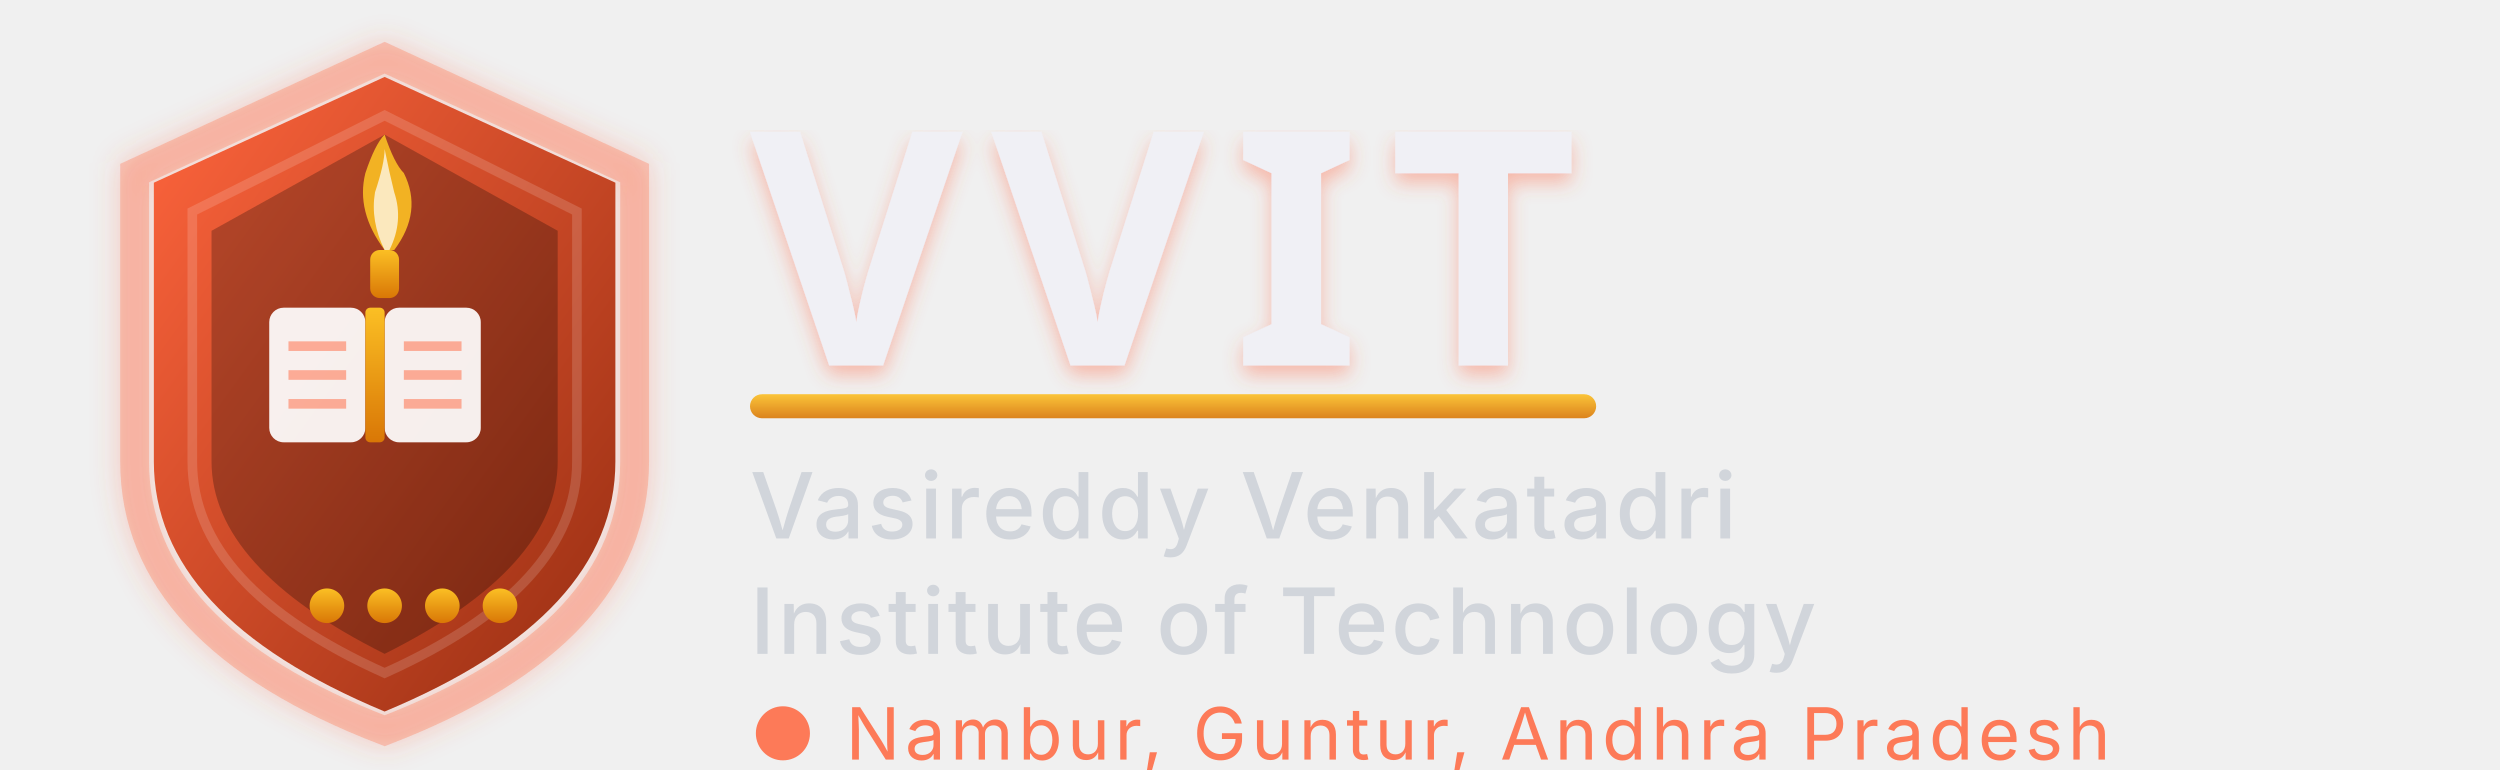
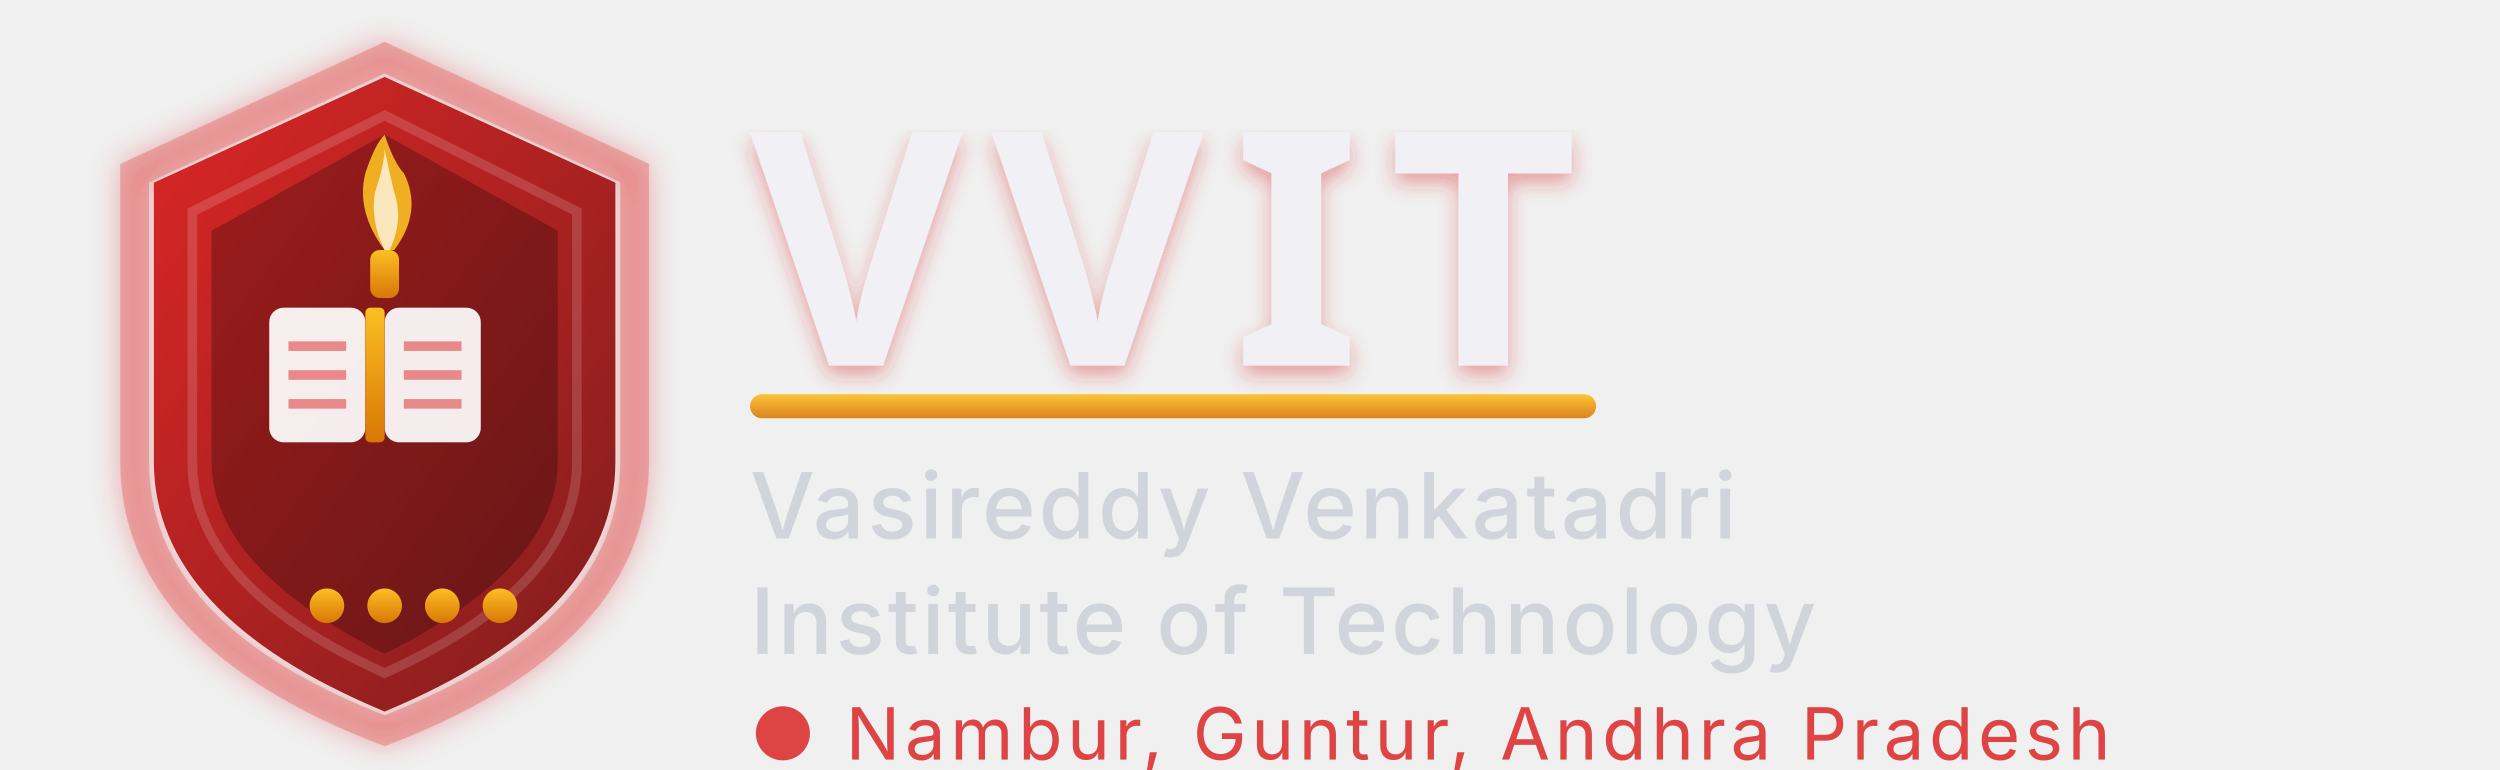
<svg xmlns="http://www.w3.org/2000/svg" viewBox="0 0 260 80" width="260" height="80">
  <defs>
    <linearGradient id="shieldGrad" x1="0%" y1="0%" x2="100%" y2="100%">
-       <stop offset="0%" stop-color="#FF653D" />
-       <stop offset="100%" stop-color="#962D11" />
+       <stop offset="0%" stop-color="#dc2626" />
+       <stop offset="100%" stop-color="#7f1d1d" />
    </linearGradient>
    <linearGradient id="goldGrad" x1="0%" y1="0%" x2="0%" y2="100%">
      <stop offset="0%" stop-color="#fbbf24" />
      <stop offset="100%" stop-color="#d97706" />
    </linearGradient>
    <filter id="glow" x="-20%" y="-20%" width="140%" height="140%">
      <feGaussianBlur stdDeviation="1.5" result="coloredBlur" />
      <feMerge>
        <feMergeNode in="coloredBlur" />
        <feMergeNode in="SourceGraphic" />
      </feMerge>
    </filter>
    <filter id="textShadow" x="-5%" y="-5%" width="110%" height="120%">
-       <feDropShadow dx="0" dy="1" stdDeviation="1" flood-color="#FF653D" flood-opacity="0.4" />
+       <feDropShadow dx="0" dy="1" stdDeviation="1" flood-color="#dc2626" flood-opacity="0.4" />
    </filter>
  </defs>
  <g transform="translate(4, 4)">
-     <path d="M36 2 L62 14 L62 44 Q62 62 36 72 Q10 62 10 44 L10 14 Z" fill="none" stroke="rgba(255,101,61,0.3)" stroke-width="3" filter="url(#glow)" />
+     <path d="M36 2 L62 14 L62 44 Q62 62 36 72 Q10 62 10 44 L10 14 Z" fill="none" stroke="rgba(220,38,38,0.3)" stroke-width="3" filter="url(#glow)" />
    <path d="M36 4 L60 15 L60 44 Q60 60 36 70 Q12 60 12 44 L12 15 Z" fill="url(#shieldGrad)" />
    <path d="M36 8 L56 18 L56 44 Q56 57 36 66 Q16 57 16 44 L16 18 Z" fill="none" stroke="rgba(255,255,255,0.15)" stroke-width="1" />
    <path d="M36 10 L54 20 L54 44 Q54 55 36 64 Q18 55 18 44 L18 20 Z" fill="rgba(0,0,0,0.25)" />
    <g transform="translate(24, 28)">
      <rect x="0" y="0" width="10" height="14" rx="1.5" fill="white" opacity="0.92" />
      <rect x="12" y="0" width="10" height="14" rx="1.5" fill="white" opacity="0.92" />
      <rect x="10" y="0" width="2" height="14" rx="0.5" fill="url(#goldGrad)" />
-       <line x1="2" y1="4" x2="8" y2="4" stroke="#FF653D" stroke-width="1" opacity="0.5" />
-       <line x1="2" y1="7" x2="8" y2="7" stroke="#FF653D" stroke-width="1" opacity="0.5" />
-       <line x1="2" y1="10" x2="8" y2="10" stroke="#FF653D" stroke-width="1" opacity="0.5" />
-       <line x1="14" y1="4" x2="20" y2="4" stroke="#FF653D" stroke-width="1" opacity="0.5" />
-       <line x1="14" y1="7" x2="20" y2="7" stroke="#FF653D" stroke-width="1" opacity="0.5" />
-       <line x1="14" y1="10" x2="20" y2="10" stroke="#FF653D" stroke-width="1" opacity="0.5" />
+       <line x1="2" y1="4" x2="8" y2="4" stroke="#dc2626" stroke-width="1" opacity="0.5" />
+       <line x1="2" y1="7" x2="8" y2="7" stroke="#dc2626" stroke-width="1" opacity="0.5" />
+       <line x1="2" y1="10" x2="8" y2="10" stroke="#dc2626" stroke-width="1" opacity="0.5" />
+       <line x1="14" y1="4" x2="20" y2="4" stroke="#dc2626" stroke-width="1" opacity="0.5" />
+       <line x1="14" y1="7" x2="20" y2="7" stroke="#dc2626" stroke-width="1" opacity="0.5" />
+       <line x1="14" y1="10" x2="20" y2="10" stroke="#dc2626" stroke-width="1" opacity="0.5" />
    </g>
    <g transform="translate(31, 10)">
      <path d="M5 12 Q2 8 3 4 Q4 1 5 0 Q6 3 7 4 Q9 8 6 12 Z" fill="#fbbf24" opacity="0.9" />
      <path d="M5 12 Q3.5 9 4 6 Q5 3 5 1.5 Q5.5 4 6 6 Q7 9 5.5 12 Z" fill="white" opacity="0.7" />
      <rect x="3.5" y="12" width="3" height="5" rx="1" fill="url(#goldGrad)" />
    </g>
    <g transform="translate(27, 56)" fill="url(#goldGrad)">
      <circle cx="3" cy="3" r="1.8" />
      <circle cx="9" cy="3" r="1.8" />
      <circle cx="15" cy="3" r="1.8" />
      <circle cx="21" cy="3" r="1.8" />
    </g>
    <line x1="12" y1="22" x2="60" y2="22" stroke="url(#goldGrad)" stroke-width="0.75" opacity="0.6" />
  </g>
  <g transform="translate(78, 0)">
    <text x="0" y="38" font-family="'Rajdhani', 'Arial Black', sans-serif" font-size="34" font-weight="700" fill="#f0f0f5" letter-spacing="3" filter="url(#textShadow)">VVIT</text>
    <rect x="0" y="41" width="88" height="2.5" rx="1.25" fill="url(#goldGrad)" opacity="0.9" />
    <text x="0" y="56" font-family="'Inter', Arial, sans-serif" font-size="9.5" font-weight="500" fill="#d1d5db" letter-spacing="0.3">Vasireddy Venkatadri</text>
    <text x="0" y="68" font-family="'Inter', Arial, sans-serif" font-size="9.5" font-weight="500" fill="#d1d5db" letter-spacing="0.3">Institute of Technology</text>
-     <text x="0" y="79" font-family="'Inter', Arial, sans-serif" font-size="7.5" fill="#FF653D" letter-spacing="0.5" opacity="0.85">● Nambur, Guntur, Andhra Pradesh</text>
+     <text x="0" y="79" font-family="'Inter', Arial, sans-serif" font-size="7.5" fill="#dc2626" letter-spacing="0.5" opacity="0.85">● Nambur, Guntur, Andhra Pradesh</text>
  </g>
</svg>
